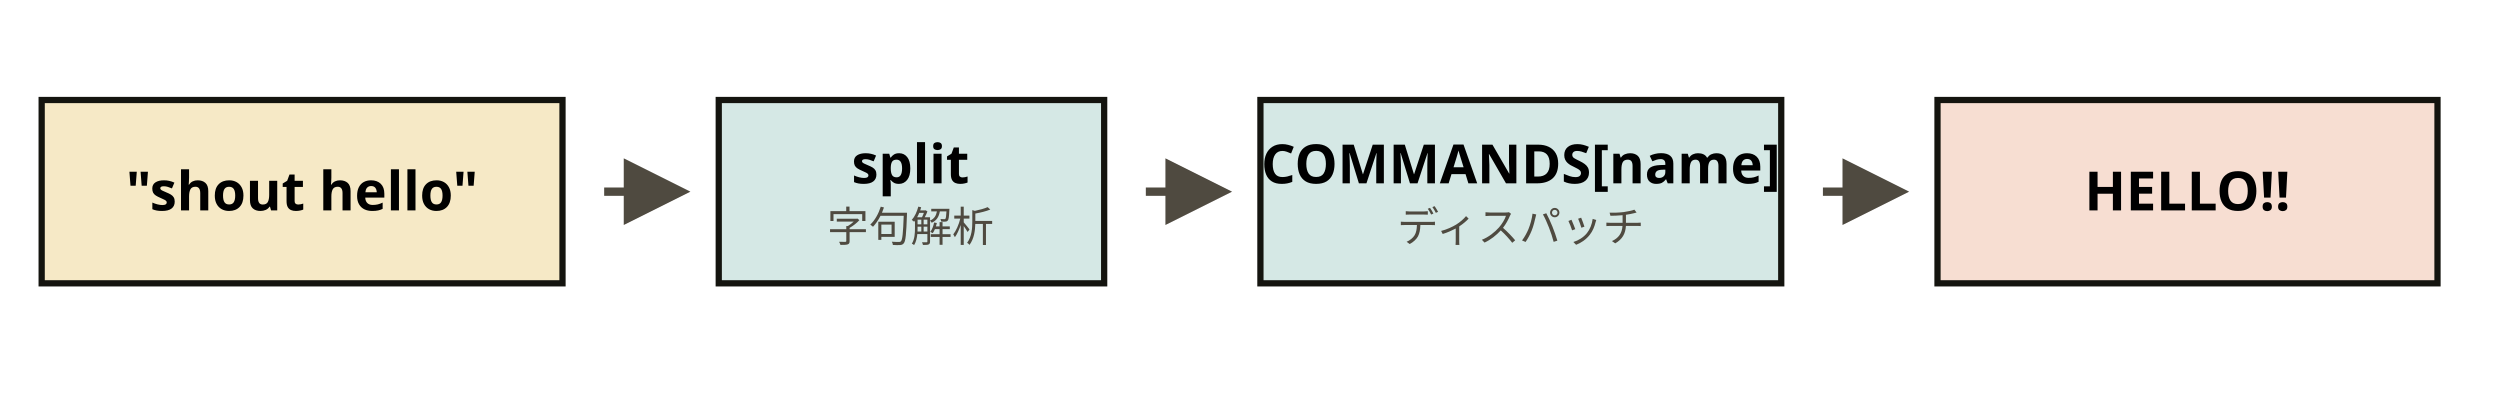
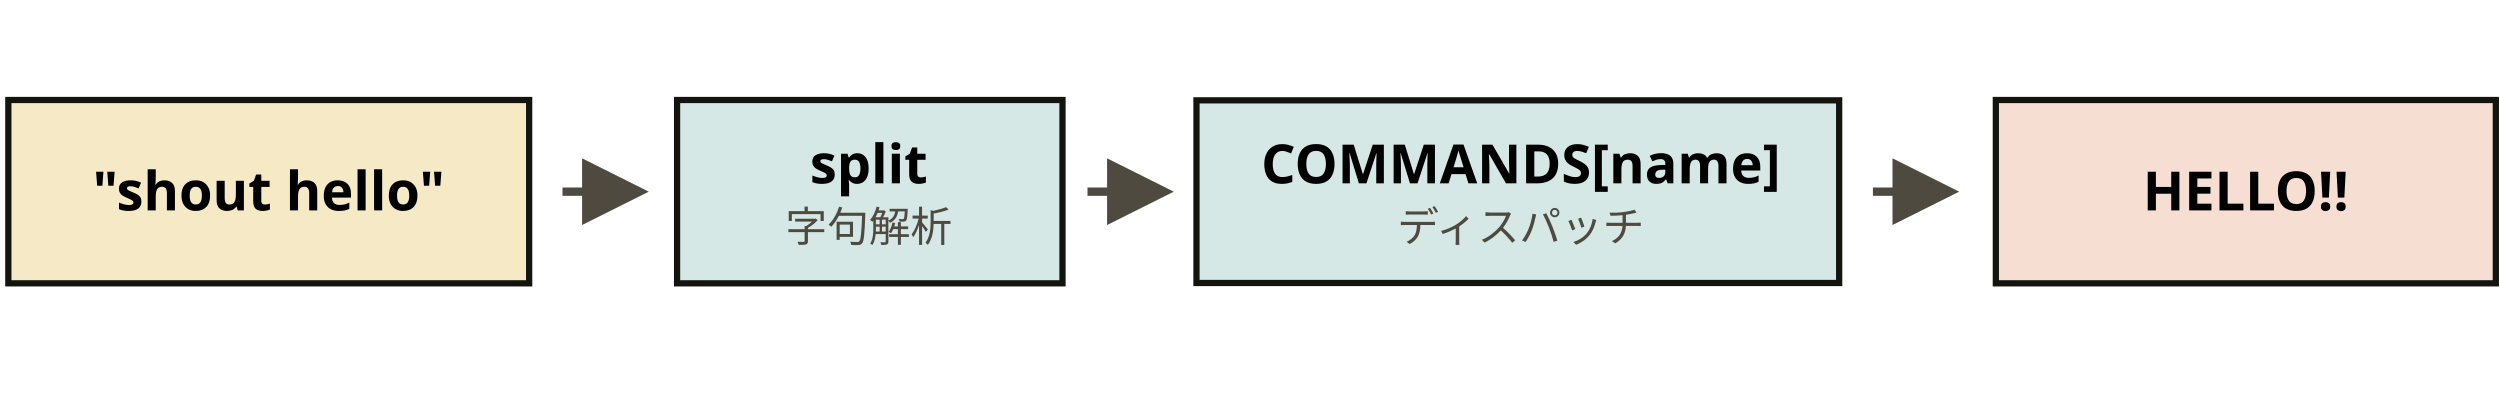
- <svg xmlns="http://www.w3.org/2000/svg" viewBox="0 0 1200 190" role="img" aria-labelledby="title desc">
-   <defs>
+ <svg xmlns="http://www.w3.org/2000/svg" viewBox="0 0 1200 190" role="img" aria-labelledby="title desc" version="1.1" id="svg6">
+   <defs id="defs1">
    <marker id="arrow" viewBox="0 0 10 10" refX="8" refY="5" markerWidth="8" markerHeight="8" orient="auto">
-       <path d="M 0 0 L 10 5 L 0 10 z" fill="#4f4a40" />
+       <path d="M 0 0 L 10 5 L 0 10 z" fill="#4f4a40" id="path1" />
    </marker>
  </defs>
-   <style>
+   <style id="style1">
    text { font-family: "IBM Plex Sans JP", "Hiragino Sans", sans-serif; }
    .box { stroke: #14140f; stroke-width: 3; }
    .main { font-size: 26px; font-weight: 600; text-anchor: middle; }
    .sub { fill: #4f4a40; font-size: 20px; text-anchor: middle; }
    .arrow { stroke: #4f4a40; stroke-width: 4; marker-end: url(#arrow); }
  </style>
-   <rect class="box" fill="#f6e9c6" x="20" y="48" width="250" height="88" />
-   <text class="main" x="145" y="101">"shout hello"</text>
-   <line class="arrow" x1="290" y1="92" x2="325" y2="92" />
-   <rect class="box" fill="#d5e8e5" x="345" y="48" width="185" height="88" />
-   <text class="main" x="437" y="88">split</text>
-   <text class="sub" x="437" y="116">字句解析</text>
-   <line class="arrow" x1="550" y1="92" x2="585" y2="92" />
-   <rect class="box" fill="#d5e8e5" x="605" y="48" width="250" height="88" />
-   <text class="main" x="730" y="88">COMMANDS[name]</text>
-   <text class="sub" x="730" y="116">ディスパッチ</text>
-   <line class="arrow" x1="875" y1="92" x2="910" y2="92" />
-   <rect class="box" fill="#f7ded2" x="930" y="48" width="240" height="88" />
-   <text class="main" x="1050" y="101">HELLO!!</text>
+   <rect class="box" fill="#f6e9c6" x="4" y="48" width="250" height="88" id="rect1" />
+   <text class="main" x="129" y="101" id="text1">"shout hello"</text>
+   <line class="arrow" x1="270" y1="92" x2="305" y2="92" id="line1" />
+   <rect class="box" fill="#d5e8e5" x="325" y="48" width="185" height="88" id="rect2" />
+   <text class="main" x="417" y="88" id="text2">split</text>
+   <text class="sub" x="417" y="116" id="text3">字句解析</text>
+   <line class="arrow" x1="522" y1="92" x2="557" y2="92" id="line3" />
+   <rect class="box" fill="#d5e8e5" x="574.308" y="48.163" width="308.492" height="87.674" id="rect3" />
+   <text class="main" x="730" y="88" id="text4">COMMANDS[name]</text>
+   <text class="sub" x="730" y="116" id="text5">ディスパッチ</text>
+   <line class="arrow" x1="899" y1="92" x2="934" y2="92" id="line5" />
+   <rect class="box" fill="#f7ded2" x="958" y="48" width="240" height="88" id="rect5" />
+   <text class="main" x="1078" y="101" id="text6">HELLO!!</text>
</svg>
